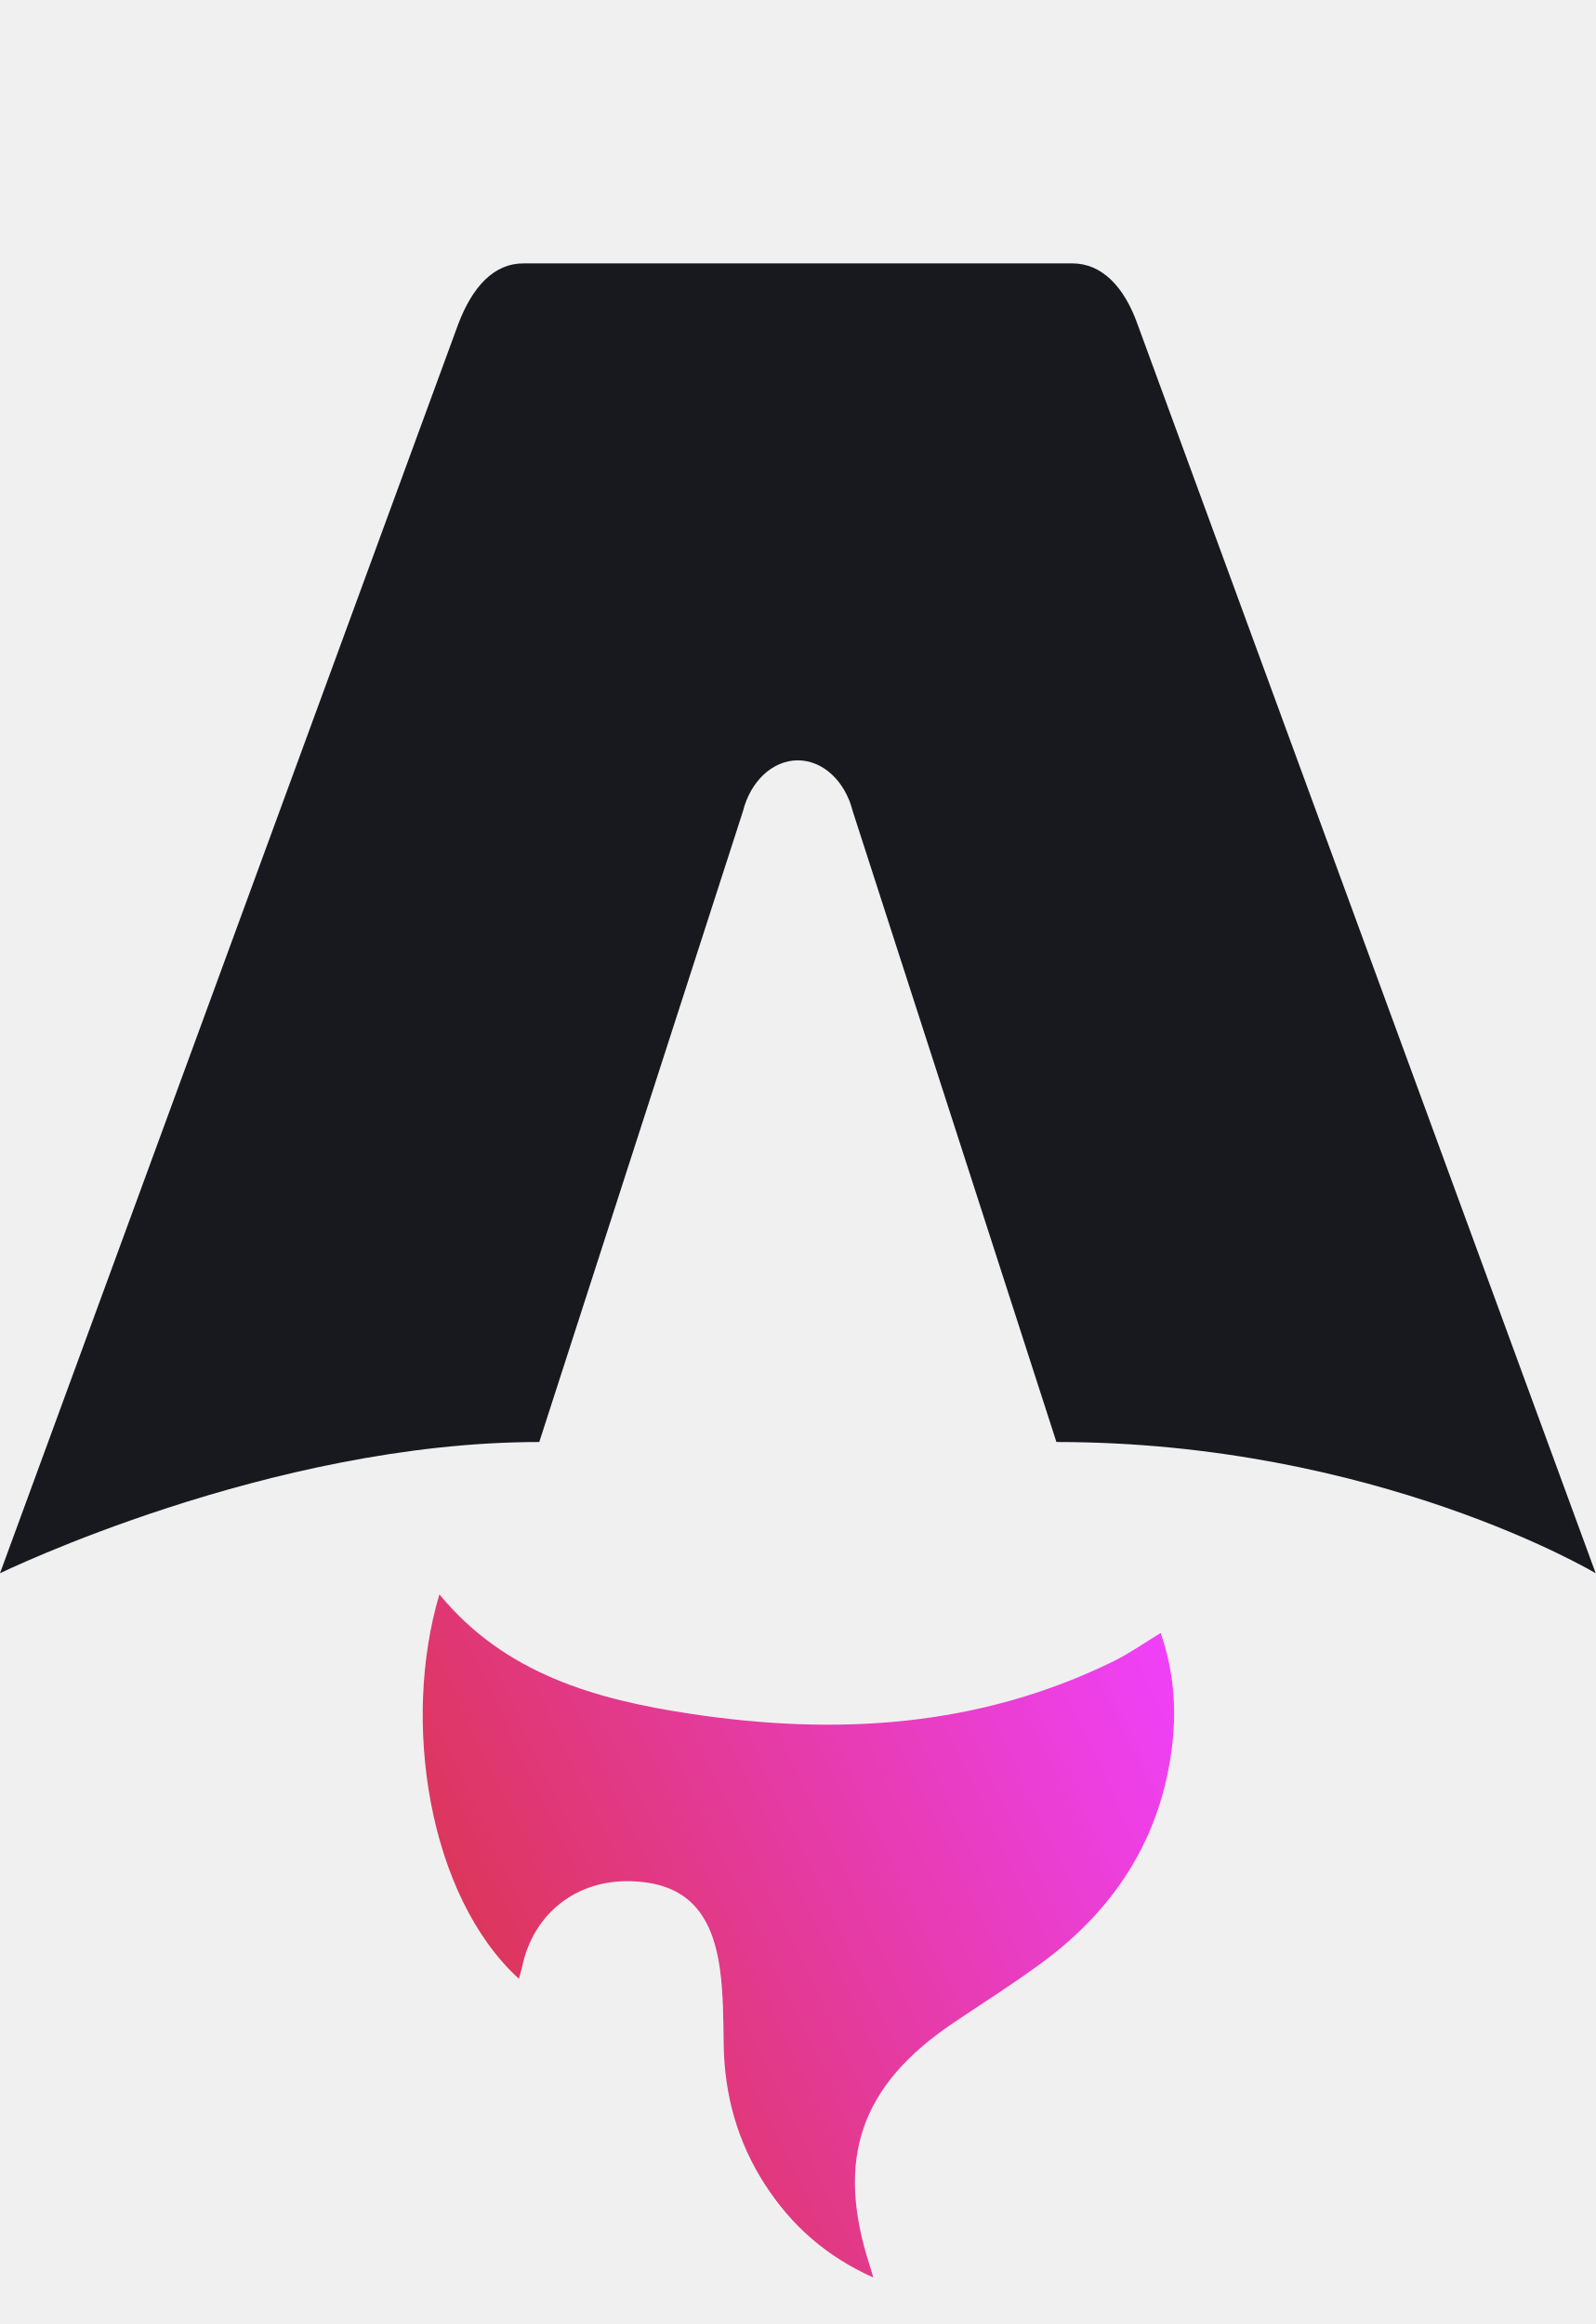
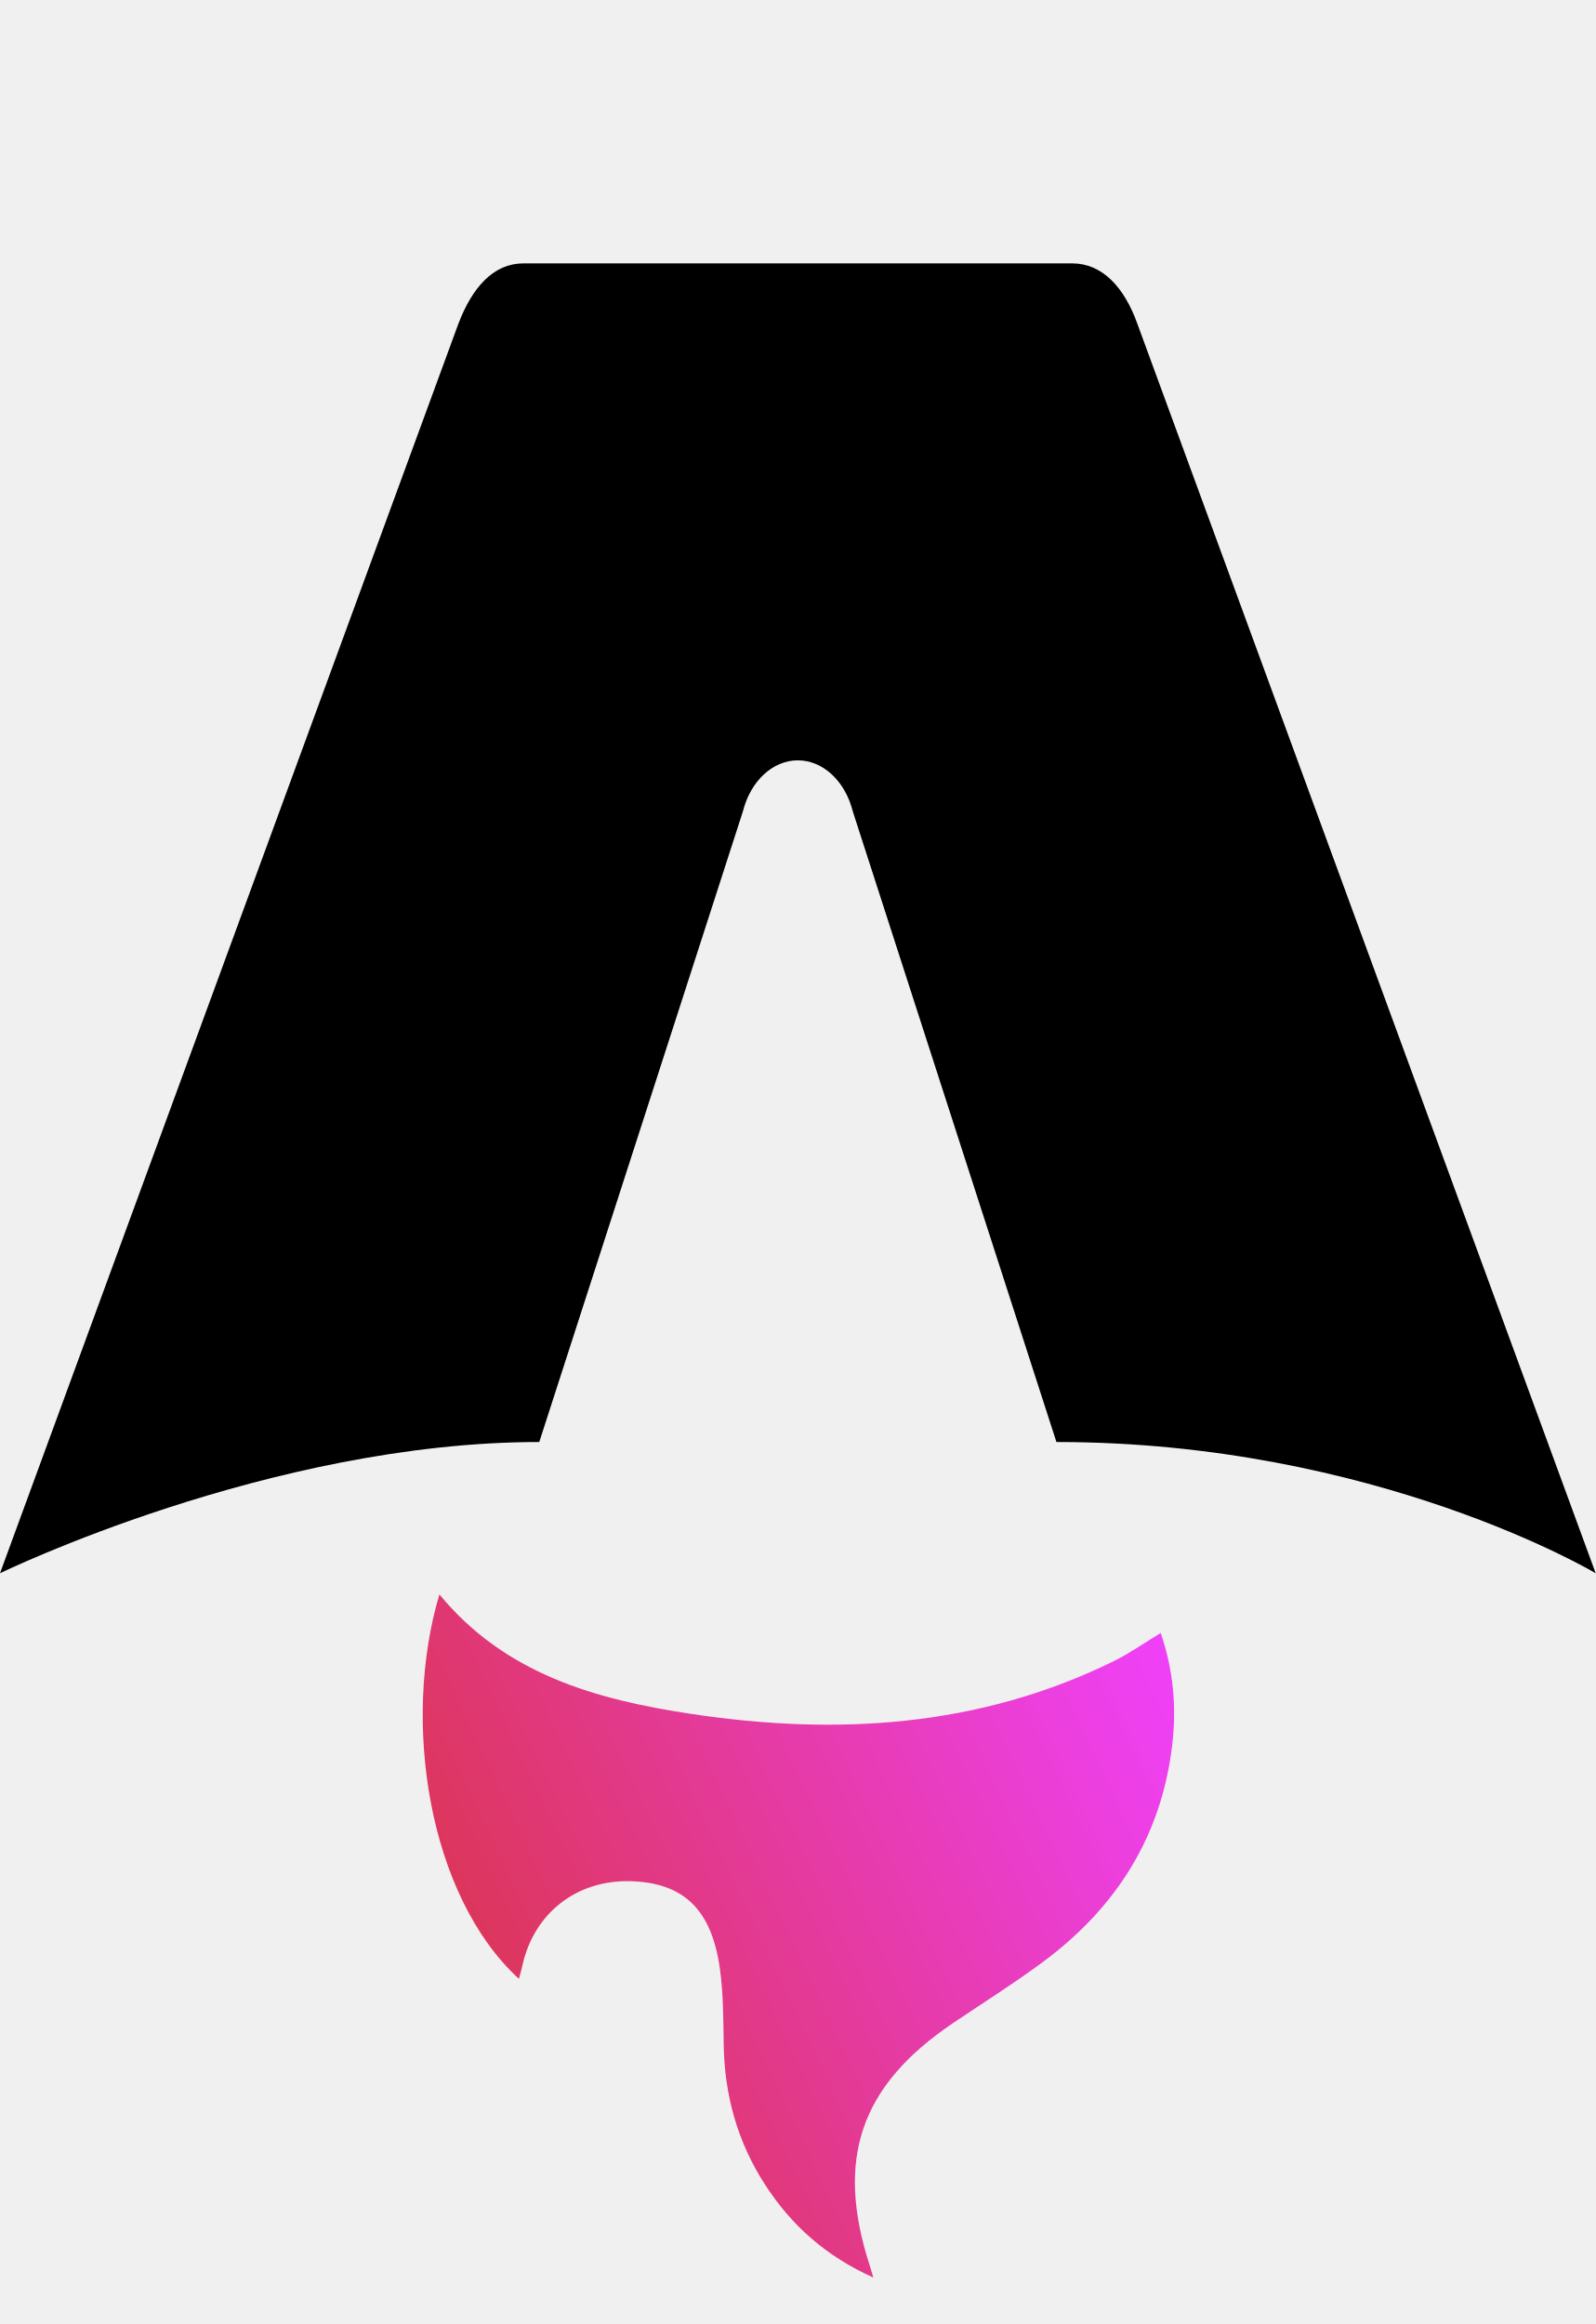
<svg xmlns="http://www.w3.org/2000/svg" viewBox="0 0 103 150" fill="none">
  <path d="M33.5 127.727C27.631 122.358 25.917 111.078 28.363 102.907C32.603 108.059 38.478 109.691 44.563 110.612C53.957 112.034 63.183 111.502 71.91 107.206C72.909 106.714 73.831 106.059 74.922 105.397C75.741 107.774 75.954 110.174 75.668 112.616C74.973 118.565 72.014 123.161 67.308 126.643C65.427 128.037 63.436 129.282 61.492 130.597C55.522 134.633 53.907 139.368 56.15 146.255C56.203 146.423 56.251 146.59 56.372 147C53.324 145.635 51.097 143.647 49.4 141.034C47.608 138.276 46.756 135.225 46.711 131.924C46.689 130.317 46.689 128.696 46.473 127.113C45.946 123.252 44.134 121.523 40.721 121.422C37.219 121.321 34.448 123.487 33.713 126.899C33.657 127.161 33.576 127.419 33.495 127.724L33.5 127.727Z" fill="white" />
  <path d="M33.5 127.727C27.631 122.358 25.917 111.078 28.363 102.907C32.603 108.059 38.478 109.691 44.563 110.612C53.957 112.034 63.183 111.502 71.91 107.206C72.909 106.714 73.831 106.059 74.922 105.397C75.741 107.774 75.954 110.174 75.668 112.616C74.973 118.565 72.014 123.161 67.308 126.643C65.427 128.037 63.436 129.282 61.492 130.597C55.522 134.633 53.907 139.368 56.15 146.255C56.203 146.423 56.251 146.59 56.372 147C53.324 145.635 51.097 143.647 49.4 141.034C47.608 138.276 46.756 135.225 46.711 131.924C46.689 130.317 46.689 128.696 46.473 127.113C45.946 123.252 44.134 121.523 40.721 121.422C37.219 121.321 34.448 123.487 33.713 126.899C33.657 127.161 33.576 127.419 33.495 127.724L33.5 127.727Z" fill="url(#paint0_linear_2175_993)" />
-   <path d="M0 101.544C0 101.544 17.38 93.073 34.809 93.073L47.95 52.38C48.442 50.412 49.878 49.075 51.5 49.075C53.121 49.075 54.558 50.412 55.05 52.38L68.191 93.073C88.832 93.073 103 101.544 103 101.544C103 101.544 73.478 21.073 73.42 20.911C72.573 18.532 71.142 17 69.214 17H33.788C31.86 17 30.488 18.532 29.582 20.911C29.519 21.07 0 101.544 0 101.544Z" fill="#17191E" />
+   <path d="M0 101.544C0 101.544 17.38 93.073 34.809 93.073L47.95 52.38C48.442 50.412 49.878 49.075 51.5 49.075C53.121 49.075 54.558 50.412 55.05 52.38L68.191 93.073C88.832 93.073 103 101.544 103 101.544C103 101.544 73.478 21.073 73.42 20.911C72.573 18.532 71.142 17 69.214 17H33.788C31.86 17 30.488 18.532 29.582 20.911C29.519 21.07 0 101.544 0 101.544Z" fill="currentColor" />
  <defs>
    <linearGradient id="paint0_linear_2175_993" x1="27.284" y1="147" x2="83.971" y2="120.234" gradientUnits="userSpaceOnUse">
      <stop stop-color="#D83333" />
      <stop offset="1" stop-color="#F041FF" />
    </linearGradient>
  </defs>
</svg>
